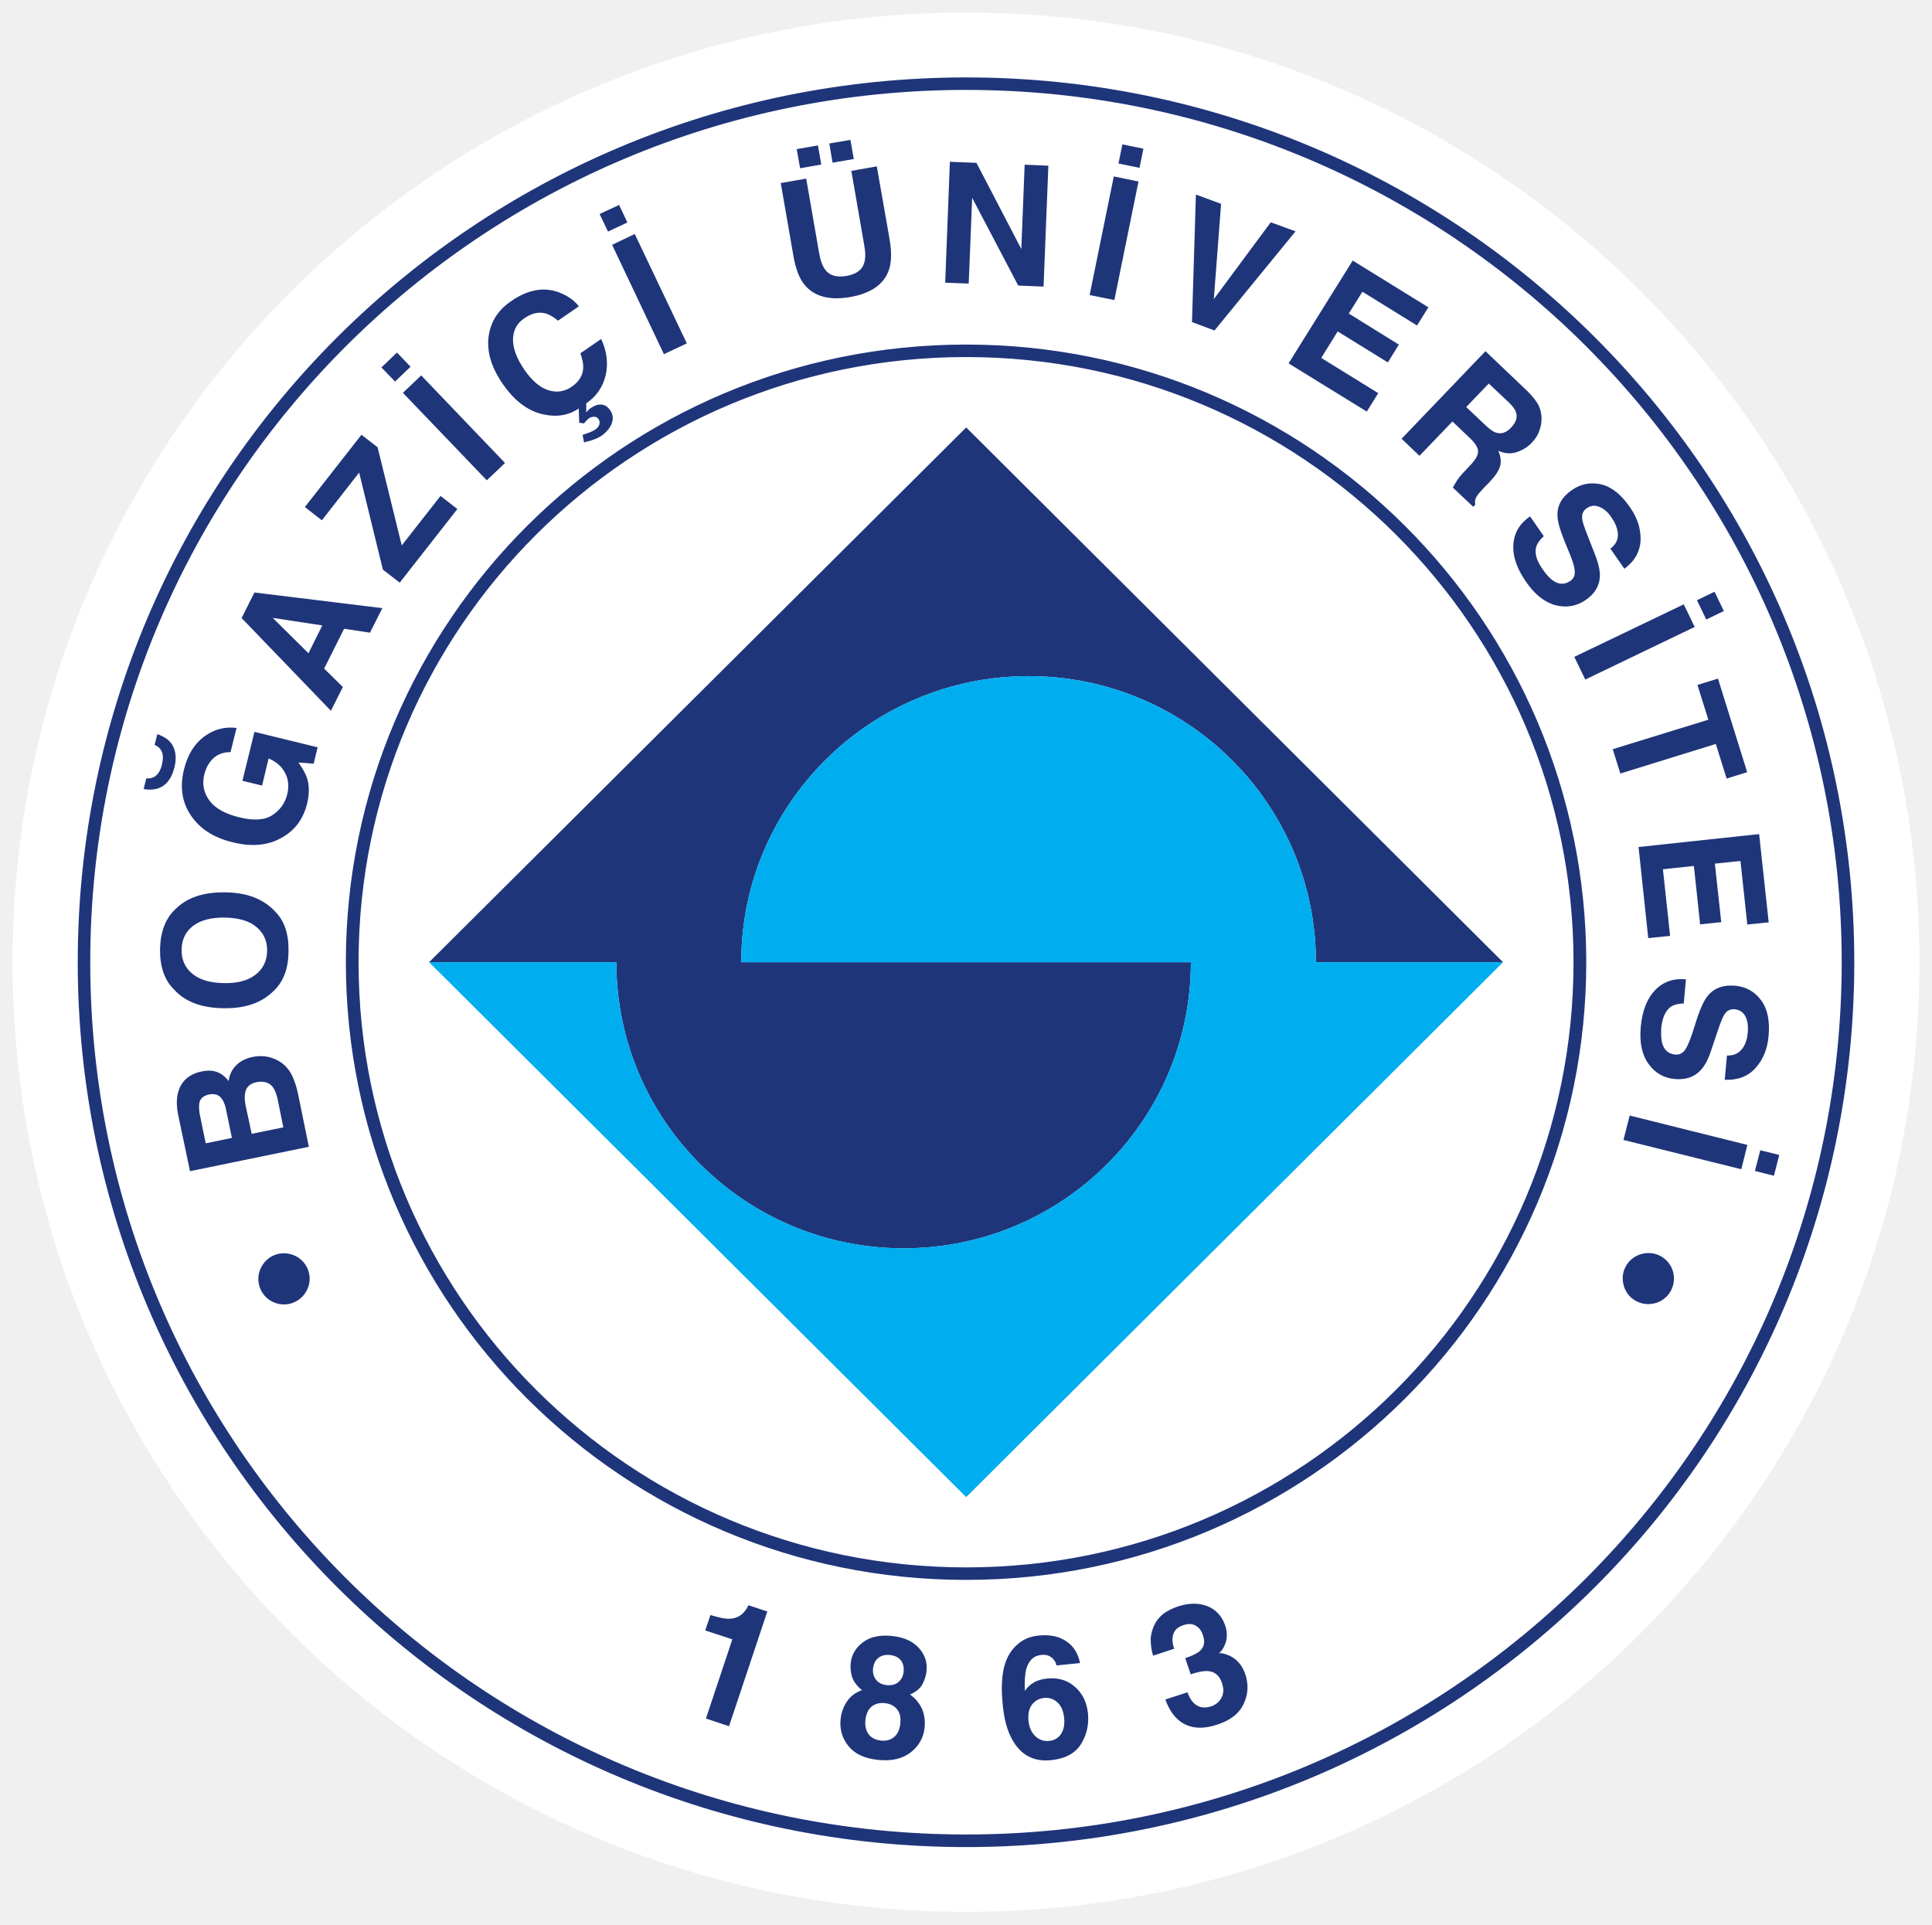
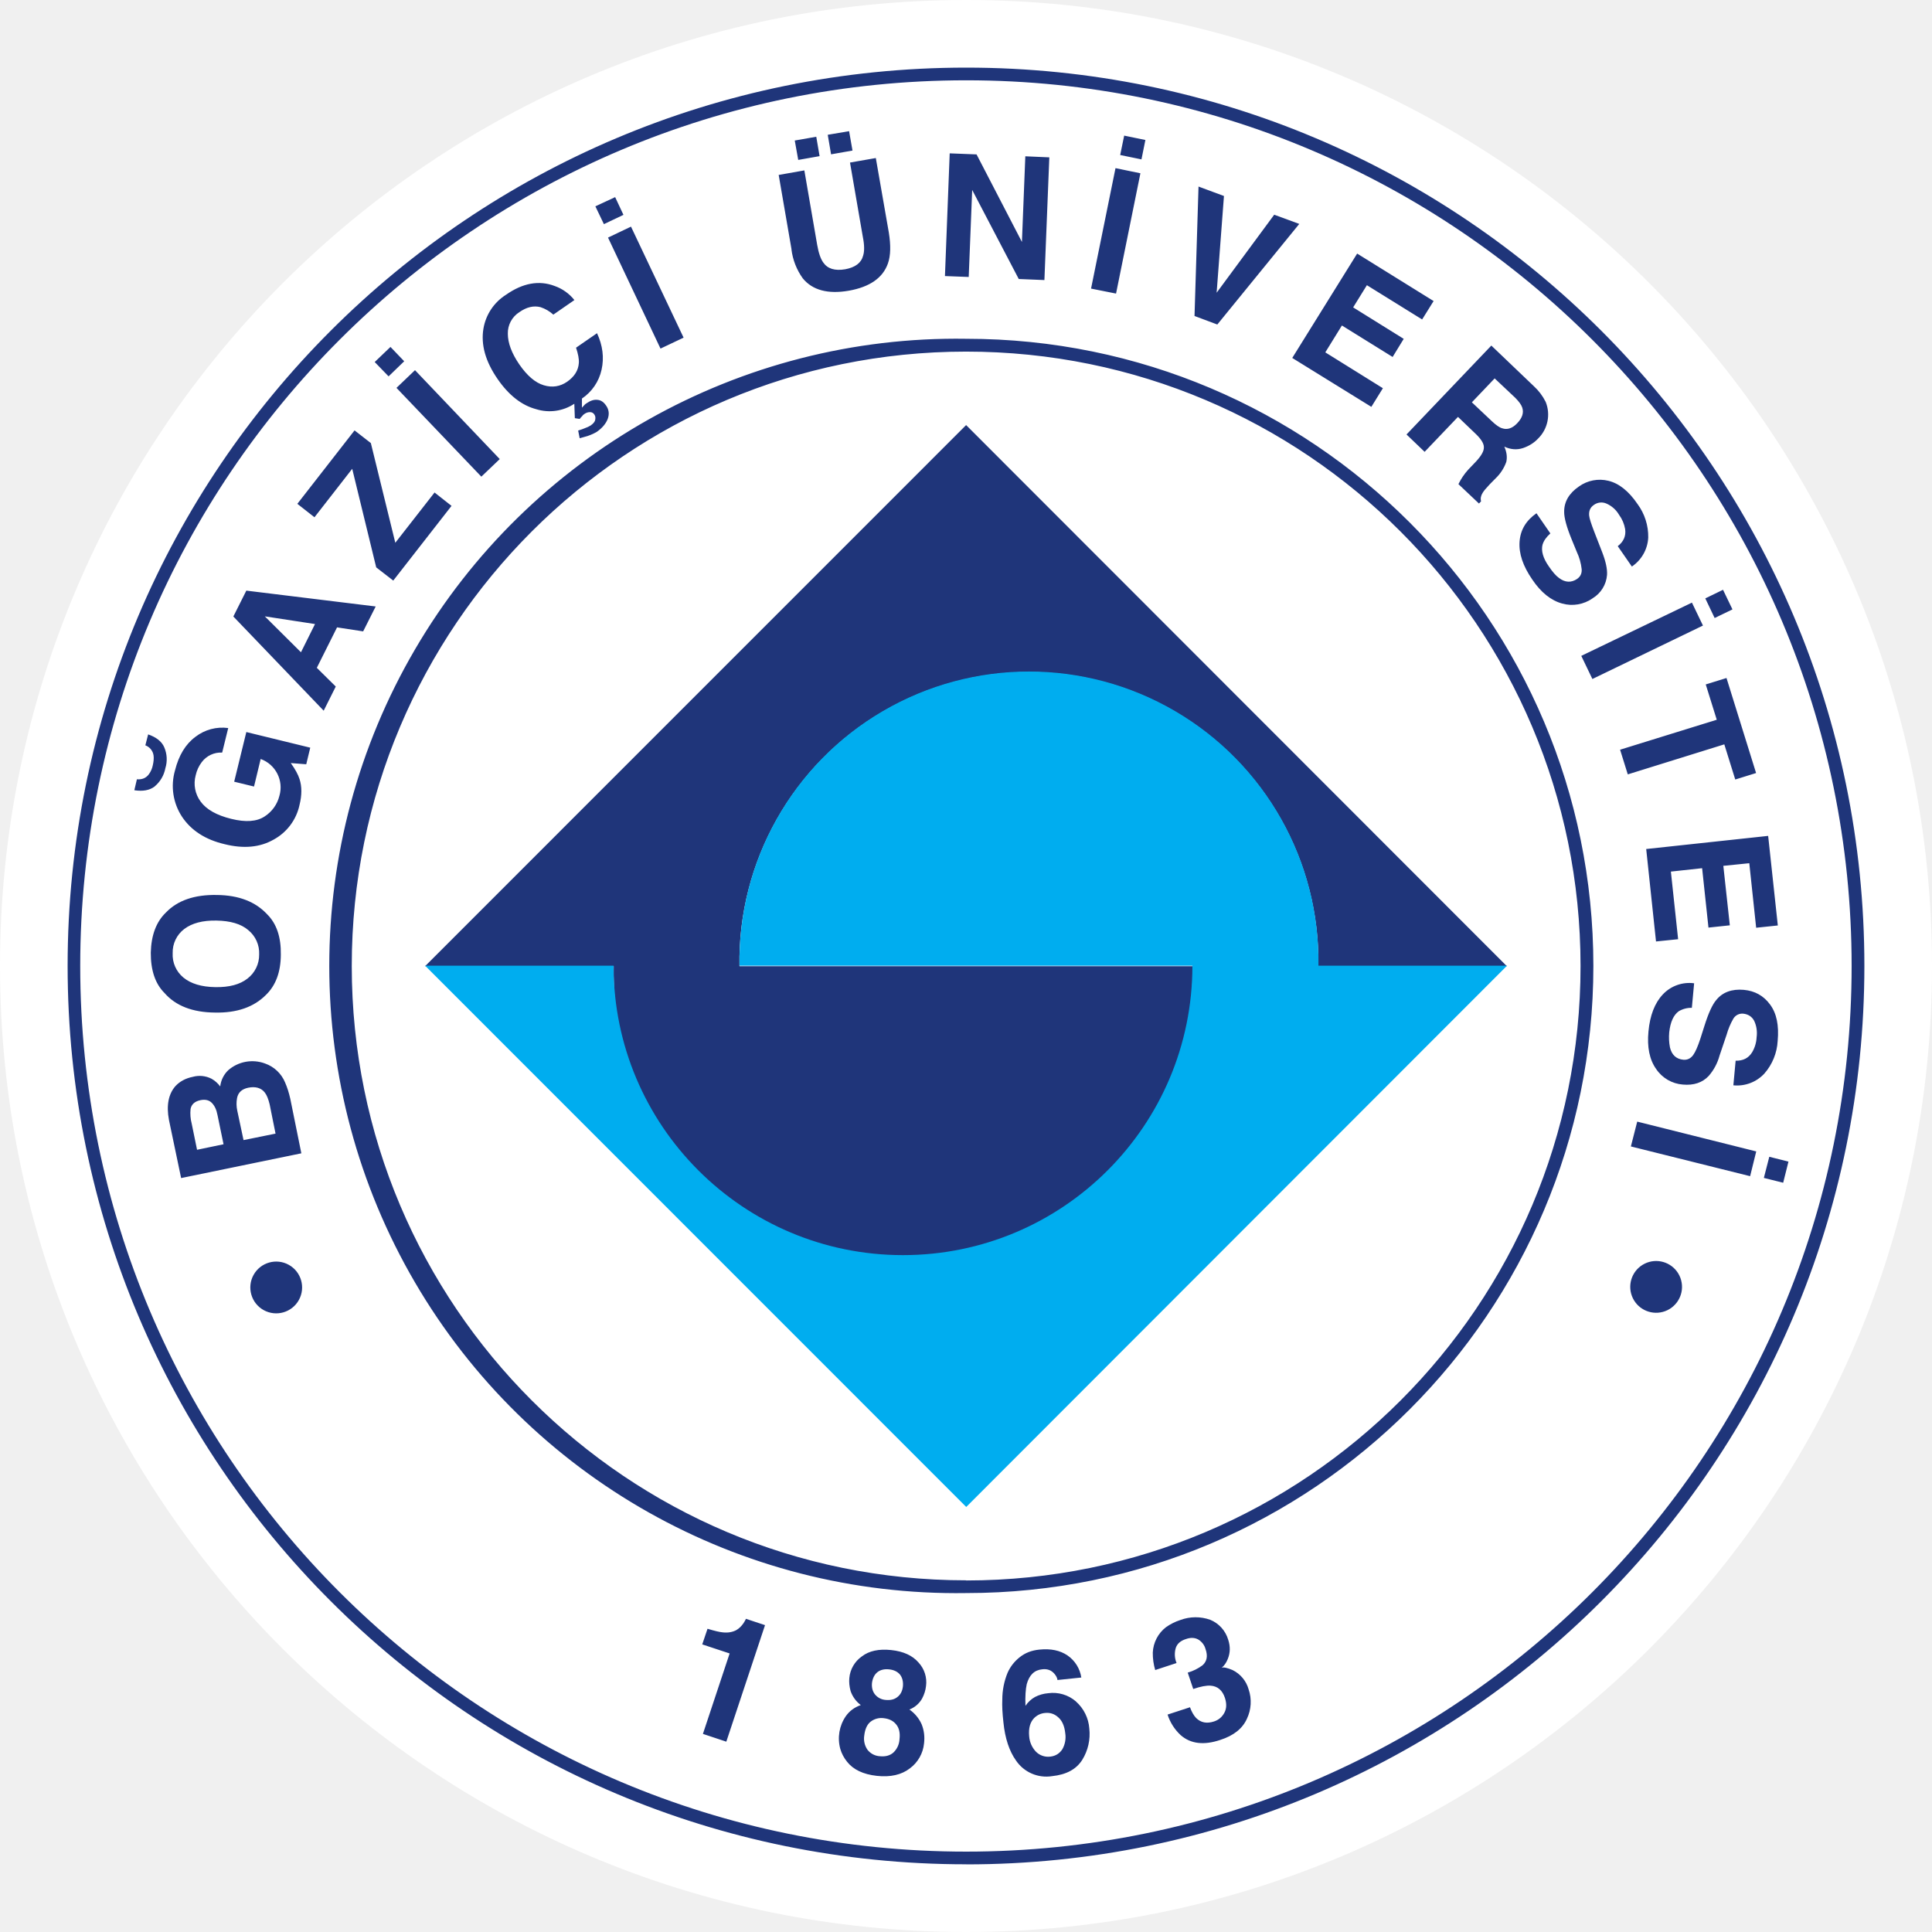
- <svg xmlns="http://www.w3.org/2000/svg" width="76.744mm" height="76.445mm" viewBox="0 0 76.744 76.445" version="1.1" id="svg125">
-   <defs id="defs119">
-     <clipPath id="clipPath42" clipPathUnits="userSpaceOnUse">
-       <path id="path40" d="M 0,0 H 595.276 V 841.89 H 0 Z" />
-     </clipPath>
-   </defs>
-   <g id="layer1" transform="translate(23.31799,-171.9002)">
-     <g id="g36" transform="matrix(0.3527778,0,0,-0.3527778,-89.94631,358.6229)">
-       <g id="g38" clip-path="url(#clipPath42)">
-         <g id="g44" transform="translate(404.991,420.9463)">
-           <path d="m 0,0 c 0,59.054 -48.064,106.929 -107.329,106.929 -59.322,0 -107.377,-47.875 -107.377,-106.929 0,-59.065 48.055,-106.931 107.377,-106.931 C -48.064,-106.931 0,-59.065 0,0" style="fill:#ffffff;fill-opacity:1;fill-rule:nonzero;stroke:none" id="path46" />
-         </g>
-         <g id="g48" transform="translate(396.2426,420.9468)">
-           <path d="m 0,0 c 0,54.245 -44.149,98.221 -98.581,98.221 -54.489,0 -98.633,-43.976 -98.633,-98.221 0,-54.253 44.144,-98.221 98.633,-98.221 C -44.149,-98.221 0,-54.253 0,0 m -98.581,-99.639 c -55.271,0 -100.04,44.611 -100.04,99.639 0,55.028 44.769,99.628 100.04,99.628 55.22,0 99.997,-44.6 99.997,-99.628 0,-55.028 -44.777,-99.639 -99.997,-99.639 m 79.652,64.504 c 0.267,-1.564 -0.777,-3.062 -2.355,-3.321 -1.575,-0.265 -3.063,0.755 -3.327,2.341 -0.291,1.565 0.761,3.055 2.355,3.319 1.568,0.289 3.066,-0.774 3.327,-2.339 m -153.951,-1.912 c -0.769,-1.393 -2.529,-1.901 -3.931,-1.124 -1.388,0.764 -1.887,2.526 -1.105,3.907 0.769,1.388 2.486,1.904 3.917,1.129 1.386,-0.755 1.917,-2.51 1.119,-3.912 m 105.741,-43.182 c 0.357,-1.098 0.312,-2.187 -0.193,-3.266 -0.483,-1.076 -1.466,-1.864 -2.961,-2.347 -1.826,-0.609 -3.3,-0.43 -4.404,0.529 -0.6,0.51 -1.092,1.273 -1.46,2.291 l 2.491,0.809 c 0.187,-0.51 0.406,-0.9 0.686,-1.188 0.522,-0.518 1.175,-0.655 1.993,-0.388 0.507,0.174 0.883,0.481 1.143,0.954 0.261,0.462 0.277,1.014 0.069,1.658 -0.283,0.852 -0.812,1.3 -1.597,1.354 -0.454,0.034 -1.086,-0.083 -1.93,-0.361 l -0.617,1.811 c 0.825,0.285 1.372,0.563 1.65,0.817 0.491,0.435 0.606,1.036 0.336,1.797 -0.157,0.494 -0.435,0.846 -0.817,1.06 -0.379,0.213 -0.843,0.232 -1.364,0.053 -0.612,-0.195 -0.991,-0.528 -1.138,-0.998 -0.165,-0.476 -0.131,-1.036 0.091,-1.661 l -2.379,-0.783 c -0.197,0.641 -0.27,1.298 -0.27,1.939 0.043,0.579 0.214,1.153 0.518,1.725 0.233,0.406 0.545,0.772 0.959,1.087 0.411,0.309 0.945,0.566 1.599,0.795 1.255,0.406 2.358,0.406 3.322,0.027 0.967,-0.395 1.637,-1.129 2.003,-2.197 0.246,-0.764 0.234,-1.474 -0.051,-2.158 -0.179,-0.419 -0.4,-0.742 -0.676,-0.961 0.236,0.077 0.631,-0.011 1.207,-0.257 0.831,-0.387 1.448,-1.1 1.79,-2.141 m -20.737,-6.636 c -0.313,-0.483 -0.745,-0.755 -1.344,-0.819 -0.609,-0.065 -1.121,0.109 -1.575,0.526 -0.44,0.424 -0.692,1.001 -0.772,1.735 -0.091,0.892 0.102,1.57 0.572,2.032 0.333,0.315 0.718,0.492 1.166,0.542 0.572,0.064 1.071,-0.096 1.504,-0.486 0.43,-0.371 0.686,-0.958 0.769,-1.746 0.08,-0.724 -0.035,-1.308 -0.32,-1.784 m 1.511,5.295 c -0.838,0.732 -1.872,1.031 -3.092,0.911 -0.556,-0.053 -1.055,-0.2 -1.466,-0.419 -0.414,-0.233 -0.783,-0.566 -1.055,-0.975 -0.042,1.039 0.014,1.845 0.141,2.409 0.286,1.012 0.842,1.556 1.726,1.644 0.568,0.062 1.019,-0.101 1.359,-0.502 0.192,-0.232 0.315,-0.47 0.328,-0.686 l 2.657,0.27 c -0.206,1.071 -0.705,1.888 -1.53,2.443 -0.833,0.569 -1.858,0.783 -3.127,0.654 -0.876,-0.085 -1.596,-0.365 -2.189,-0.838 -0.59,-0.454 -1.039,-1.031 -1.36,-1.728 -0.368,-0.806 -0.555,-1.802 -0.592,-2.988 -0.027,-0.654 0.015,-1.482 0.128,-2.523 0.181,-1.76 0.651,-3.167 1.399,-4.214 0.969,-1.345 2.299,-1.917 4.01,-1.741 1.6,0.163 2.714,0.761 3.376,1.813 0.646,1.047 0.905,2.209 0.782,3.461 -0.136,1.271 -0.638,2.275 -1.495,3.009 m -19.263,1.664 c -0.054,-0.494 -0.257,-0.884 -0.59,-1.154 -0.328,-0.283 -0.769,-0.395 -1.316,-0.341 -0.534,0.058 -0.94,0.264 -1.205,0.611 -0.264,0.342 -0.379,0.758 -0.334,1.255 0.07,0.529 0.268,0.937 0.599,1.202 0.341,0.269 0.777,0.376 1.316,0.32 0.539,-0.059 0.94,-0.262 1.21,-0.585 0.266,-0.336 0.373,-0.782 0.32,-1.308 m -0.376,-5.845 c -0.07,-0.654 -0.305,-1.17 -0.689,-1.49 -0.385,-0.334 -0.884,-0.465 -1.485,-0.406 -0.627,0.067 -1.09,0.312 -1.389,0.716 -0.304,0.387 -0.432,0.94 -0.363,1.599 0.086,0.694 0.312,1.202 0.697,1.514 0.4,0.323 0.914,0.451 1.485,0.39 0.603,-0.067 1.065,-0.299 1.375,-0.689 0.326,-0.395 0.449,-0.945 0.369,-1.634 m -0.932,9.882 c -1.359,0.142 -2.452,-0.088 -3.269,-0.707 -0.822,-0.612 -1.292,-1.41 -1.386,-2.396 -0.042,-0.448 0,-0.918 0.139,-1.447 0.16,-0.531 0.526,-1.052 1.138,-1.551 -0.703,-0.251 -1.266,-0.654 -1.672,-1.242 -0.401,-0.577 -0.649,-1.247 -0.737,-2.008 -0.12,-1.135 0.166,-2.149 0.876,-3.033 0.691,-0.876 1.789,-1.399 3.314,-1.568 1.516,-0.16 2.763,0.118 3.677,0.828 0.934,0.713 1.458,1.637 1.586,2.774 0.088,0.756 -0.011,1.464 -0.275,2.123 -0.299,0.646 -0.734,1.197 -1.357,1.629 0.686,0.315 1.165,0.708 1.405,1.196 0.259,0.481 0.393,0.954 0.441,1.394 0.13,0.986 -0.155,1.859 -0.834,2.633 -0.68,0.769 -1.685,1.236 -3.046,1.375 m -16.163,3.464 2.123,-0.705 -4.31,-12.919 -2.601,0.865 2.972,8.921 -3.052,0.999 0.588,1.736 c 0.808,-0.241 1.375,-0.377 1.722,-0.401 0.547,-0.061 1.046,0.024 1.479,0.257 0.294,0.16 0.574,0.424 0.809,0.763 0.134,0.219 0.232,0.374 0.27,0.484 m 116.066,50.702 -0.596,-2.342 -2.144,0.539 0.604,2.334 z m -16.839,4.437 13.25,-3.308 -0.683,-2.74 -13.271,3.301 z m 13.293,9.352 c 0.064,0.747 -0.021,1.361 -0.278,1.837 -0.256,0.467 -0.662,0.718 -1.175,0.779 -0.486,0.043 -0.889,-0.141 -1.148,-0.555 -0.2,-0.27 -0.435,-0.86 -0.739,-1.757 l -0.786,-2.328 c -0.32,-1.023 -0.745,-1.776 -1.209,-2.257 -0.713,-0.75 -1.669,-1.065 -2.887,-0.961 -1.239,0.115 -2.229,0.689 -2.964,1.722 -0.737,1.034 -1.023,2.43 -0.859,4.171 0.165,1.789 0.705,3.164 1.602,4.104 0.913,0.953 2.058,1.359 3.482,1.234 l -0.246,-2.721 c -0.641,-0.019 -1.114,-0.147 -1.456,-0.371 -0.592,-0.422 -0.947,-1.207 -1.073,-2.342 -0.045,-0.678 -0.021,-1.244 0.083,-1.688 0.205,-0.822 0.705,-1.276 1.482,-1.353 0.44,-0.046 0.807,0.128 1.092,0.496 0.267,0.374 0.526,0.986 0.809,1.824 l 0.465,1.447 c 0.443,1.402 0.891,2.377 1.316,2.86 0.694,0.865 1.741,1.239 3.065,1.124 1.226,-0.115 2.196,-0.646 2.919,-1.626 0.729,-0.975 1.012,-2.312 0.849,-4.048 -0.12,-1.445 -0.619,-2.649 -1.476,-3.602 -0.847,-0.943 -2.016,-1.381 -3.461,-1.314 l 0.248,2.732 c 0.834,-0.022 1.434,0.285 1.838,0.929 0.28,0.438 0.456,0.988 0.507,1.664 m -12.296,20.883 13.577,1.456 1.077,-9.936 -2.409,-0.251 -0.769,7.158 -2.884,-0.296 0.719,-6.59 -2.377,-0.251 -0.705,6.579 -3.485,-0.373 0.81,-7.501 -2.462,-0.256 z m 8.699,11.605 -10.747,-3.33 -0.858,2.74 10.764,3.322 -1.226,3.914 2.31,0.713 3.29,-10.534 -2.315,-0.721 z m -15.933,9.808 12.323,5.914 1.231,-2.545 -12.318,-5.925 z m 14.857,4.205 -1.047,2.174 1.979,0.953 1.049,-2.173 z m -19.153,8.158 c -0.187,-0.7 0.042,-1.528 0.705,-2.462 0.39,-0.569 0.766,-0.999 1.115,-1.258 0.679,-0.51 1.368,-0.537 2.003,-0.109 0.385,0.259 0.556,0.611 0.521,1.089 -0.016,0.462 -0.2,1.1 -0.539,1.917 l -0.572,1.392 c -0.563,1.377 -0.846,2.4 -0.833,3.057 -0.013,1.105 0.532,2.053 1.645,2.809 1.004,0.689 2.107,0.897 3.289,0.622 1.17,-0.283 2.254,-1.148 3.237,-2.585 0.833,-1.196 1.226,-2.435 1.188,-3.709 -0.059,-1.271 -0.662,-2.349 -1.824,-3.209 l -1.573,2.264 c 0.655,0.5 0.938,1.13 0.821,1.888 -0.073,0.499 -0.294,1.047 -0.679,1.591 -0.4,0.625 -0.889,1.031 -1.396,1.231 -0.484,0.203 -0.956,0.155 -1.405,-0.149 -0.403,-0.272 -0.563,-0.657 -0.526,-1.164 0.035,-0.331 0.227,-0.927 0.571,-1.813 l 0.895,-2.286 c 0.387,-0.999 0.572,-1.845 0.529,-2.494 -0.064,-1.036 -0.598,-1.901 -1.602,-2.587 -1.034,-0.7 -2.16,-0.9 -3.399,-0.58 -1.226,0.336 -2.345,1.21 -3.333,2.668 -1.02,1.476 -1.496,2.862 -1.404,4.179 0.09,1.305 0.713,2.352 1.879,3.156 l 1.546,-2.23 c -0.47,-0.43 -0.747,-0.836 -0.859,-1.228 m -5.338,18.414 2.296,-2.158 c 0.406,-0.406 0.681,-0.766 0.777,-1.087 0.182,-0.566 -0.002,-1.148 -0.579,-1.741 -0.521,-0.544 -1.084,-0.737 -1.658,-0.544 -0.313,0.085 -0.695,0.36 -1.143,0.777 l -2.23,2.106 z m -7.8,-8.139 3.714,3.869 2.014,-1.923 c 0.563,-0.544 0.868,-1.025 0.868,-1.426 0.021,-0.424 -0.27,-0.939 -0.868,-1.578 l -0.876,-0.929 c -0.262,-0.283 -0.518,-0.611 -0.71,-0.932 -0.107,-0.147 -0.23,-0.371 -0.38,-0.659 l 2.289,-2.161 0.232,0.244 c -0.077,0.317 -0.026,0.624 0.163,0.931 0.115,0.198 0.385,0.516 0.812,0.967 l 0.648,0.657 c 0.652,0.697 1.042,1.295 1.186,1.818 0.12,0.51 0.056,1.076 -0.221,1.696 0.71,-0.331 1.423,-0.379 2.085,-0.155 0.676,0.222 1.239,0.577 1.666,1.033 0.393,0.401 0.657,0.801 0.812,1.21 0.179,0.43 0.288,0.873 0.302,1.306 0.04,0.544 -0.051,1.06 -0.257,1.567 -0.229,0.51 -0.654,1.09 -1.327,1.749 l -4.721,4.497 -9.444,-9.859 z m -14.737,10.411 7.22,11.578 8.521,-5.268 -1.279,-2.046 -6.15,3.803 -1.532,-2.457 5.634,-3.498 -1.237,-2.008 -5.649,3.493 -1.851,-2.983 6.417,-3.968 -1.29,-2.075 z m -8.342,3.704 -2.536,0.947 0.441,14.358 2.835,-1.047 -0.817,-10.731 6.411,8.654 2.79,-1.02 z m -11.276,3.428 -2.785,0.561 2.721,13.356 2.78,-0.571 z m 2.833,14.884 -2.371,0.488 0.441,2.155 2.366,-0.486 z m -19.234,-13.031 -2.648,0.099 0.528,13.613 2.994,-0.118 5.049,-9.703 0.377,9.495 2.67,-0.115 -0.542,-13.613 -2.855,0.118 -5.185,9.882 z m -19.73,3.063 -1.433,8.254 2.865,0.502 1.431,-8.254 c 0.152,-0.919 0.393,-1.573 0.678,-1.96 0.475,-0.686 1.277,-0.937 2.428,-0.748 1.134,0.206 1.797,0.703 2.002,1.514 0.152,0.465 0.152,1.157 -0.027,2.078 l -1.431,8.24 2.87,0.507 1.445,-8.248 c 0.241,-1.437 0.209,-2.59 -0.099,-3.458 -0.571,-1.605 -2.032,-2.603 -4.352,-3.007 -2.328,-0.403 -4.045,0.059 -5.124,1.368 -0.59,0.713 -1.001,1.789 -1.253,3.212 m 0.748,9.92 -0.384,2.155 2.392,0.416 0.371,-2.155 z m 3.653,0.627 -0.368,2.163 2.379,0.403 0.379,-2.152 z m -24.822,-9.249 2.547,1.22 5.864,-12.318 -2.579,-1.215 z m -0.465,1.492 -0.948,1.979 2.2,1.02 0.93,-1.973 z m -11.832,-17.183 c -1.367,1.968 -1.88,3.83 -1.575,5.605 0.272,1.546 1.1,2.809 2.515,3.752 1.862,1.3 3.677,1.621 5.394,0.972 0.961,-0.366 1.704,-0.889 2.214,-1.565 l -2.342,-1.613 c -0.529,0.436 -0.996,0.708 -1.426,0.823 -0.761,0.197 -1.546,0.016 -2.363,-0.55 -0.855,-0.566 -1.268,-1.375 -1.282,-2.39 0,-1.02 0.425,-2.163 1.29,-3.421 0.873,-1.249 1.781,-2.024 2.721,-2.299 0.95,-0.288 1.816,-0.144 2.59,0.393 0.812,0.558 1.25,1.247 1.303,2.077 0.038,0.449 -0.078,1.012 -0.312,1.696 l 2.336,1.61 c 0.633,-1.357 0.807,-2.713 0.515,-4.048 -0.309,-1.338 -1.036,-2.403 -2.197,-3.204 l 0.003,-1.01 c 0.141,0.163 0.248,0.259 0.304,0.326 0.066,0.064 0.142,0.123 0.216,0.166 0.417,0.285 0.804,0.413 1.194,0.381 0.379,-0.026 0.7,-0.237 0.964,-0.614 0.333,-0.462 0.389,-0.964 0.197,-1.498 -0.197,-0.528 -0.606,-1.006 -1.196,-1.426 -0.261,-0.165 -0.614,-0.328 -1.06,-0.478 -0.206,-0.061 -0.492,-0.144 -0.868,-0.245 l -0.165,0.852 c 0.349,0.104 0.582,0.202 0.71,0.251 0.288,0.104 0.507,0.205 0.67,0.312 0.302,0.206 0.478,0.422 0.516,0.638 0.04,0.227 0.018,0.409 -0.081,0.556 -0.133,0.208 -0.336,0.304 -0.528,0.283 -0.206,0 -0.403,-0.07 -0.569,-0.182 -0.099,-0.069 -0.206,-0.152 -0.272,-0.248 -0.088,-0.094 -0.195,-0.201 -0.281,-0.318 l -0.542,0.077 -0.053,1.602 c -1.202,-0.817 -2.593,-1.02 -4.243,-0.603 -1.605,0.422 -3.041,1.53 -4.297,3.34 m -11.26,-0.974 2.059,1.962 9.439,-9.861 -2.053,-1.952 z m -0.884,1.273 -1.538,1.587 1.752,1.674 1.532,-1.592 z m -8.243,-15.626 -1.914,1.493 6.374,8.139 1.815,-1.402 2.721,-11.06 4.366,5.575 1.896,-1.476 -6.489,-8.289 -1.896,1.466 -2.675,10.927 z m -1.508,-14.969 -4.024,3.982 5.583,-0.85 z m 6.924,2.315 1.396,2.764 -14.403,1.762 -1.447,-2.878 10.058,-10.441 1.343,2.676 -2.106,2.072 2.25,4.489 z m -23.21,-17.196 c -0.577,-0.435 -1.325,-0.566 -2.272,-0.416 l 0.293,1.207 c 0.577,-0.049 1.044,0.141 1.352,0.592 0.184,0.241 0.323,0.569 0.414,0.97 0.098,0.403 0.133,0.771 0.088,1.076 -0.081,0.531 -0.388,0.905 -0.914,1.132 l 0.307,1.209 c 0.895,-0.307 1.509,-0.777 1.795,-1.417 0.307,-0.636 0.36,-1.416 0.128,-2.339 -0.235,-0.919 -0.627,-1.6 -1.191,-2.014 m 10.203,6.027 7.116,-1.738 -0.448,-1.846 -1.717,0.137 c 0.501,-0.692 0.817,-1.279 0.974,-1.768 0.264,-0.831 0.264,-1.784 0.006,-2.863 -0.433,-1.754 -1.394,-3.041 -2.89,-3.855 -1.506,-0.858 -3.335,-1.034 -5.45,-0.51 -2.165,0.51 -3.735,1.53 -4.745,3.03 -1.006,1.488 -1.26,3.207 -0.785,5.154 0.414,1.682 1.175,2.918 2.28,3.73 1.106,0.82 2.324,1.135 3.643,0.972 l -0.678,-2.726 c -0.956,0.01 -1.725,-0.342 -2.273,-1.063 -0.312,-0.403 -0.547,-0.887 -0.678,-1.45 -0.262,-1.055 -0.078,-2.029 0.563,-2.921 0.636,-0.876 1.776,-1.522 3.392,-1.909 1.626,-0.401 2.865,-0.31 3.733,0.264 0.859,0.58 1.401,1.341 1.636,2.28 0.236,0.927 0.153,1.749 -0.235,2.478 -0.381,0.721 -1.001,1.258 -1.85,1.608 l -0.734,-3.05 -2.214,0.537 z m -6.911,-21.851 c 0.86,0.652 2.043,0.962 3.576,0.94 1.551,-0.029 2.742,-0.371 3.541,-1.046 0.819,-0.679 1.244,-1.578 1.223,-2.711 -0.022,-1.129 -0.462,-2.018 -1.296,-2.67 -0.859,-0.67 -2.037,-0.982 -3.589,-0.953 -1.537,0.024 -2.71,0.376 -3.548,1.06 -0.812,0.689 -1.221,1.583 -1.196,2.716 0.021,1.134 0.448,2.024 1.289,2.664 m 3.432,-9.265 c 2.443,-0.051 4.322,0.614 5.663,1.965 1.068,1.023 1.648,2.491 1.653,4.449 0.037,1.941 -0.462,3.439 -1.522,4.486 -1.29,1.391 -3.137,2.117 -5.591,2.144 -2.502,0.045 -4.395,-0.614 -5.68,-1.952 -1.068,-1.02 -1.631,-2.497 -1.674,-4.446 -0.016,-1.952 0.483,-3.445 1.53,-4.489 1.233,-1.401 3.105,-2.136 5.621,-2.157 m 3.169,-14.142 -0.702,3.271 c -0.099,0.577 -0.11,1.039 -0.024,1.389 0.131,0.625 0.544,0.996 1.242,1.145 0.819,0.163 1.452,-0.01 1.853,-0.536 0.224,-0.289 0.397,-0.721 0.539,-1.301 l 0.654,-3.247 z m -5.175,-1.073 -0.6,2.905 c -0.145,0.641 -0.187,1.178 -0.124,1.618 0.097,0.518 0.465,0.844 1.085,0.975 0.563,0.117 0.998,0.003 1.295,-0.304 0.299,-0.316 0.51,-0.759 0.622,-1.344 l 0.668,-3.241 z m 10.382,5.631 c -0.149,0.684 -0.347,1.293 -0.59,1.845 -0.235,0.556 -0.574,1.015 -0.98,1.37 -0.371,0.326 -0.793,0.566 -1.242,0.727 -0.721,0.269 -1.473,0.315 -2.272,0.157 -0.769,-0.157 -1.388,-0.464 -1.837,-0.918 -0.486,-0.457 -0.777,-1.05 -0.884,-1.792 -0.32,0.403 -0.635,0.681 -0.969,0.857 -0.577,0.323 -1.282,0.39 -2.094,0.208 -0.793,-0.157 -1.439,-0.507 -1.922,-1.02 -0.772,-0.873 -1.028,-2.133 -0.716,-3.767 l 1.354,-6.436 13.381,2.748 z m 75.247,-53.382 c -37.81,0 -68.419,30.512 -68.419,68.146 0,37.621 30.609,68.141 68.419,68.141 37.775,0 68.384,-30.52 68.384,-68.141 0,-37.634 -30.609,-68.146 -68.384,-68.146 m 0,137.694 c -38.58,0 -69.851,-31.142 -69.851,-69.548 0,-38.414 31.271,-69.562 69.851,-69.554 38.547,0 69.818,31.14 69.818,69.554 0,38.406 -31.271,69.548 -69.818,69.548" style="fill:#1f357a;fill-opacity:1;fill-rule:nonzero;stroke:none" id="path50" />
-         </g>
-         <g id="g52" transform="translate(297.6613,481.1612)">
-           <path d="m 0,0 -60.478,-60.216 h 21.084 c 0,-17.794 14.491,-32.208 32.35,-32.216 17.863,0.008 32.342,14.422 32.342,32.216 H -25.33 c 0,17.786 14.497,32.213 32.361,32.213 17.866,0 32.346,-14.427 32.346,-32.213 h 21.071 z" style="fill:#1f357a;fill-opacity:1;fill-rule:nonzero;stroke:none" id="path54" />
-         </g>
-         <g id="g56" transform="translate(337.0385,420.9463)">
-           <path d="m 0,0 c 0,17.784 -14.481,32.211 -32.347,32.211 -17.861,0 -32.36,-14.427 -32.36,-32.211 h 50.63 c 0,-17.794 -14.481,-32.211 -32.345,-32.211 -17.858,0 -32.349,14.425 -32.349,32.211 H -99.855 L -39.378,-60.229 21.071,0 Z" style="fill:#00adef;fill-opacity:1;fill-rule:nonzero;stroke:none" id="path58" />
-         </g>
-       </g>
-     </g>
-   </g>
+ <svg width="256" height="256" fill="none" viewBox="0 0 256 256">
+   <path fill="#fff" d="M256 128C256 57.3 198.7 0 128.03 0 57.3 0 0 57.3 0 128s57.3 128 128.03 128C198.69 256 256 198.7 256 128Z" />
+   <path fill="#1F357A" d="M245.35 128c0-64.82-52.54-117.36-117.32-117.36-64.86 0-117.4 52.54-117.4 117.35 0 64.82 52.54 117.36 117.4 117.36 64.78 0 117.32-52.54 117.32-117.36v.01ZM128.03 247.03c-65.79 0-119.07-53.3-119.07-119.05C8.96 62.25 62.24 8.96 128.03 8.96c65.72 0 119.01 53.29 119.01 119.03 0 65.75-53.3 119.05-119.01 119.05v-.01Zm94.8-77.07a3.43 3.43 0 1 1-.47-1.25c.24.39.4.81.47 1.26v-.01Zm-183.23 2.3a3.43 3.43 0 1 1-6-3.33 3.43 3.43 0 0 1 6 3.33Zm125.85 51.59a5.16 5.16 0 0 1-.23 3.9c-.58 1.29-1.75 2.23-3.53 2.8-2.17.73-3.92.52-5.24-.63a6.34 6.34 0 0 1-1.74-2.73l2.97-.97c.22.6.48 1.07.81 1.42.63.62 1.4.78 2.38.46.6-.2 1.05-.57 1.36-1.14.3-.55.33-1.2.08-1.98-.34-1.02-.97-1.55-1.9-1.62-.54-.04-1.3.1-2.3.44l-.73-2.17c.7-.2 1.37-.53 1.96-.97.59-.52.72-1.24.4-2.15-.14-.53-.5-.99-.97-1.27-.45-.25-1-.28-1.62-.06-.73.23-1.18.63-1.36 1.2a3 3 0 0 0 .11 1.98l-2.83.93a7.92 7.92 0 0 1-.32-2.31 4.5 4.5 0 0 1 1.75-3.37 7.05 7.05 0 0 1 1.9-.95 5.79 5.79 0 0 1 3.96-.03 4.11 4.11 0 0 1 2.38 2.63c.3.91.28 1.76-.06 2.58-.2.5-.47.88-.8 1.14.28-.09.75.02 1.44.31a4.07 4.07 0 0 1 2.13 2.56Zm-24.68 7.93c-.38.57-.89.9-1.6.98a2.27 2.27 0 0 1-1.88-.63 3.3 3.3 0 0 1-.92-2.07c-.1-1.07.13-1.88.68-2.43.4-.38.86-.6 1.4-.65.67-.08 1.27.11 1.78.58.51.44.82 1.15.92 2.09a3.3 3.3 0 0 1-.38 2.13Zm1.8-6.33a4.66 4.66 0 0 0-3.69-1.09c-.6.05-1.2.22-1.74.5-.5.28-.93.68-1.26 1.17-.05-1.24.02-2.2.17-2.88.34-1.2 1-1.86 2.06-1.96.67-.08 1.2.12 1.61.6.23.27.38.56.4.82l3.16-.33a4.34 4.34 0 0 0-1.82-2.92c-1-.68-2.22-.93-3.73-.78-1.04.1-1.9.44-2.6 1a5.4 5.4 0 0 0-1.62 2.07 9.34 9.34 0 0 0-.7 3.57c-.04.78.01 1.77.15 3.01.21 2.1.77 3.79 1.66 5.04a4.85 4.85 0 0 0 4.78 2.08c1.9-.2 3.22-.91 4.01-2.17a6.5 6.5 0 0 0 .93-4.13 5.28 5.28 0 0 0-1.78-3.6h.01Zm-22.93-1.99c-.07.6-.3 1.06-.7 1.38-.4.34-.92.47-1.57.41a2 2 0 0 1-1.43-.73c-.32-.4-.45-.9-.4-1.5.08-.63.32-1.12.71-1.44.4-.32.93-.45 1.57-.38s1.12.31 1.44.7c.31.4.44.94.38 1.56Zm-.45 6.99a2.6 2.6 0 0 1-.82 1.78c-.46.4-1.05.55-1.77.48a2.24 2.24 0 0 1-1.65-.85 2.6 2.6 0 0 1-.43-1.91c.1-.83.37-1.44.83-1.81a2.33 2.33 0 0 1 1.77-.47c.71.08 1.26.36 1.63.83.39.47.54 1.12.44 1.95Zm-1.1-11.81c-1.63-.17-2.93.1-3.9.85a3.92 3.92 0 0 0-1.65 2.86c-.05.53 0 1.1.17 1.73a3.9 3.9 0 0 0 1.35 1.85c-.84.3-1.5.78-1.99 1.48a5.2 5.2 0 0 0-.73 4.32c.18.63.49 1.2.9 1.71.82 1.04 2.13 1.67 3.94 1.87 1.8.2 3.29-.14 4.38-.99a4.67 4.67 0 0 0 1.88-3.31c.11-.9 0-1.75-.32-2.54a4.71 4.71 0 0 0-1.62-1.95 3.3 3.3 0 0 0 1.67-1.43c.31-.57.47-1.14.53-1.66a3.83 3.83 0 0 0-1-3.15c-.8-.92-2-1.47-3.62-1.64h.01Zm-19.25-4.14 2.53.84-5.13 15.44-3.1-1.03 3.54-10.66-3.63-1.2.7-2.07c.96.29 1.64.45 2.05.48.65.07 1.25-.03 1.76-.3.35-.2.68-.51.96-.92.16-.26.28-.45.32-.58Zm138.14-60.58-.7 2.8-2.56-.64.72-2.8 2.54.64Zm-20.04-5.3 15.77 3.95-.81 3.28-15.8-3.94.84-3.29Zm15.82-11.17c.1-.75 0-1.51-.33-2.2-.3-.55-.78-.85-1.4-.93a1.37 1.37 0 0 0-1.36.67 9.3 9.3 0 0 0-.88 2.1l-.94 2.78a6.8 6.8 0 0 1-1.44 2.7c-.84.89-1.98 1.27-3.43 1.14a4.68 4.68 0 0 1-3.53-2.06c-.88-1.23-1.22-2.9-1.02-4.98.2-2.14.84-3.78 1.9-4.9a4.81 4.81 0 0 1 4.15-1.48l-.3 3.25a3.3 3.3 0 0 0-1.73.45c-.7.5-1.12 1.44-1.27 2.8a7.1 7.1 0 0 0 .1 2.01c.24.98.83 1.53 1.76 1.62.52.05.96-.15 1.3-.6.32-.44.63-1.17.96-2.17l.55-1.73c.53-1.68 1.06-2.84 1.57-3.42.83-1.03 2.07-1.48 3.65-1.34 1.46.14 2.61.77 3.47 1.94.87 1.17 1.2 2.76 1.01 4.84a7.15 7.15 0 0 1-1.75 4.3 4.93 4.93 0 0 1-4.12 1.57l.3-3.26c.99.02 1.7-.34 2.18-1.11.36-.6.57-1.3.6-2v.01Zm-14.63-24.95 16.16-1.74 1.28 11.87-2.87.3-.91-8.55-3.44.35.86 7.88-2.83.3-.84-7.87-4.14.45.96 8.96-2.93.3-1.3-12.25Zm10.35-13.87-12.79 3.98-1.02-3.27 12.81-3.97-1.46-4.68 2.75-.85 3.92 12.59-2.76.86-1.45-4.66Zm-18.96-11.72 14.67-7.06 1.46 3.04L211 89.97l-1.47-3.06h-.01Zm17.68-5.02-1.24-2.6 2.35-1.14 1.25 2.6-2.36 1.14Zm-22.8-9.75c-.22.84.06 1.83.85 2.94.46.68.9 1.2 1.32 1.5.81.62 1.63.65 2.39.14.45-.31.66-.73.62-1.3a7.2 7.2 0 0 0-.65-2.3l-.68-1.66c-.67-1.64-1-2.86-.99-3.65-.01-1.32.64-2.45 1.96-3.35a4.74 4.74 0 0 1 3.91-.75c1.4.34 2.69 1.37 3.86 3.09a7.26 7.26 0 0 1 1.41 4.43 4.93 4.93 0 0 1-2.17 3.84l-1.87-2.7c.78-.6 1.11-1.36.98-2.26a4.48 4.48 0 0 0-.81-1.9 3.6 3.6 0 0 0-1.66-1.48 1.67 1.67 0 0 0-1.68.18c-.48.33-.67.79-.62 1.4.04.39.27 1.1.68 2.16l1.06 2.73c.46 1.2.68 2.2.63 2.98a3.97 3.97 0 0 1-1.9 3.09 4.75 4.75 0 0 1-4.05.7c-1.46-.4-2.8-1.45-3.97-3.2-1.21-1.76-1.78-3.41-1.67-4.99.11-1.56.85-2.8 2.24-3.77l1.84 2.67c-.56.51-.89 1-1.02 1.46h-.01Zm-6.35-22 2.74 2.58c.48.49.8.92.92 1.3.22.68 0 1.37-.69 2.08-.62.65-1.29.88-1.97.65-.37-.1-.83-.43-1.36-.93l-2.66-2.51 3.02-3.17Zm-9.28 9.73 4.42-4.63 2.4 2.3c.67.65 1.03 1.23 1.03 1.7.03.51-.32 1.13-1.03 1.9l-1.05 1.1a8.1 8.1 0 0 0-1.29 1.91l2.72 2.57.28-.29c-.1-.38-.03-.74.2-1.11.13-.24.45-.62.96-1.16l.77-.78a5.63 5.63 0 0 0 1.41-2.17c.14-.61.07-1.29-.26-2.03.84.4 1.7.45 2.48.19.8-.27 1.47-.7 1.98-1.24a4.47 4.47 0 0 0 1.02-4.88 7.2 7.2 0 0 0-1.58-2.09l-5.62-5.37-11.24 11.78 2.4 2.3Zm-17.54-12.44 8.6-13.83 10.13 6.29-1.52 2.44-7.32-4.54-1.82 2.94 6.7 4.17-1.47 2.4-6.72-4.17-2.2 3.56 7.63 4.75-1.53 2.47-10.48-6.48ZM161.3 43l-3.02-1.13.53-17.15 3.37 1.25-.97 12.82 7.63-10.34 3.32 1.22L161.3 43Zm-13.42-4.1-3.31-.66 3.24-15.96 3.3.68-3.23 15.95v-.01Zm3.37-17.78-2.82-.58.53-2.57 2.81.58-.52 2.57ZM128.36 36.7l-3.15-.12.63-16.26 3.56.14 6.01 11.6.45-11.35 3.18.14-.65 16.26-3.4-.14-6.17-11.8-.46 11.53Zm-23.48-3.66-1.7-9.86 3.4-.6 1.7 9.86c.19 1.1.47 1.88.81 2.35.57.82 1.52 1.12 2.9.89 1.34-.25 2.13-.84 2.38-1.81.18-.56.18-1.38-.04-2.48l-1.7-9.85 3.42-.6 1.72 9.85c.28 1.72.25 3.1-.12 4.13-.68 1.92-2.42 3.11-5.18 3.6-2.77.48-4.82-.07-6.1-1.64a8.32 8.32 0 0 1-1.5-3.84h.01Zm.89-11.85-.46-2.57 2.85-.5.44 2.57-2.83.5Zm4.35-.75-.44-2.58 2.83-.48.45 2.57-2.84.5v-.01ZM80.57 31.48l3.04-1.45 6.97 14.71-3.06 1.45-6.95-14.7v-.01Zm-.55-1.78-1.13-2.36 2.62-1.22 1.1 2.35-2.59 1.23ZM65.94 50.23c-1.63-2.35-2.24-4.58-1.88-6.7a6.6 6.6 0 0 1 3-4.48c2.21-1.55 4.37-1.94 6.42-1.16a5.78 5.78 0 0 1 2.63 1.87l-2.79 1.93a4.7 4.7 0 0 0-1.7-.99c-.9-.23-1.83-.02-2.8.66a3.29 3.29 0 0 0-1.53 2.86c0 1.21.5 2.58 1.53 4.08 1.04 1.5 2.12 2.42 3.24 2.75 1.13.34 2.16.17 3.09-.47.96-.67 1.48-1.49 1.55-2.48.04-.54-.1-1.21-.37-2.03l2.78-1.92c.75 1.62.96 3.24.6 4.84a6.2 6.2 0 0 1-2.6 3.82v1.21c.17-.2.3-.31.36-.39.08-.08.17-.15.26-.2.5-.34.95-.5 1.42-.45.45.03.83.28 1.14.73.4.55.47 1.15.24 1.79-.24.63-.72 1.2-1.42 1.7-.32.2-.74.4-1.27.58l-1.03.29-.2-1.02c.42-.12.7-.24.85-.3.34-.12.6-.24.8-.37.36-.25.57-.5.61-.77.05-.27.02-.48-.1-.66a.66.66 0 0 0-.62-.34c-.25 0-.48.09-.68.22-.12.08-.25.18-.32.3-.1.1-.24.24-.34.38l-.64-.1-.07-1.91a5.93 5.93 0 0 1-5.05.72c-1.9-.5-3.62-1.83-5.11-3.99Zm-13.4 1.16 2.45-2.34 11.23 11.78-2.44 2.33L52.54 51.4v-.01Zm-1.05-1.52-1.84-1.9 2.09-2 1.82 1.9-2.07 2Zm-9.82 18.67-2.27-1.78 7.58-9.73 2.16 1.68 3.24 13.21 5.2-6.66 2.25 1.77-7.72 9.9-2.26-1.75-3.18-13.06-5 6.42Zm-1.79 17.89-4.79-4.76 6.65 1.02-1.86 3.74Zm8.24-2.77 1.66-3.3-17.14-2.1-1.72 3.43 11.97 12.48 1.6-3.2-2.51-2.48 2.68-5.36 3.46.53ZM20.5 104.21c-.69.52-1.58.67-2.7.5l.34-1.45c.69.06 1.24-.17 1.61-.7a3 3 0 0 0 .5-1.17c.11-.48.15-.92.1-1.28a1.69 1.69 0 0 0-1.09-1.35l.37-1.45c1.06.37 1.8.93 2.13 1.7a4 4 0 0 1 .15 2.79 4.14 4.14 0 0 1-1.41 2.4v.01ZM32.64 97l8.47 2.07-.53 2.2-2.05-.16c.6.83.97 1.53 1.16 2.12.32.99.32 2.13 0 3.42a6.85 6.85 0 0 1-3.43 4.6c-1.8 1.03-3.97 1.24-6.49.61-2.57-.6-4.44-1.83-5.64-3.62a7.42 7.42 0 0 1-.94-6.16c.5-2 1.4-3.48 2.71-4.45a5.82 5.82 0 0 1 4.34-1.16l-.8 3.25a3.17 3.17 0 0 0-2.71 1.27c-.39.52-.66 1.1-.8 1.74a4.06 4.06 0 0 0 .66 3.49c.76 1.04 2.12 1.81 4.04 2.28 1.93.48 3.4.37 4.44-.32a4.54 4.54 0 0 0 1.95-2.72 4 4 0 0 0-2.48-4.89l-.88 3.65-2.63-.64L32.64 97Zm-8.23 26.1c1.03-.78 2.44-1.15 4.26-1.12 1.85.03 3.26.44 4.21 1.25a3.92 3.92 0 0 1 1.46 3.24 3.95 3.95 0 0 1-1.54 3.19c-1.02.8-2.43 1.17-4.27 1.14-1.83-.03-3.23-.45-4.23-1.27a3.92 3.92 0 0 1-1.42-3.24 3.88 3.88 0 0 1 1.53-3.19Zm4.09 11.07c2.9.06 5.14-.73 6.74-2.34 1.27-1.23 1.96-2.98 1.97-5.32.04-2.32-.55-4.11-1.81-5.36-1.54-1.66-3.74-2.53-6.66-2.56-2.98-.06-5.23.73-6.76 2.33-1.27 1.22-1.94 2.98-2 5.31-.01 2.33.58 4.12 1.83 5.36 1.47 1.68 3.7 2.56 6.69 2.58Zm3.77 16.9-.83-3.9a4.24 4.24 0 0 1-.03-1.67c.15-.75.64-1.19 1.47-1.37.98-.2 1.73.02 2.21.64.27.35.47.87.64 1.56l.78 3.88-4.24.86Zm-6.16 1.28-.71-3.47a5.47 5.47 0 0 1-.15-1.93c.12-.62.55-1.01 1.3-1.17.66-.14 1.18 0 1.53.37.36.37.61.9.74 1.6l.8 3.87-3.5.73h-.01Zm12.36-6.73c-.18-.81-.41-1.54-.7-2.2a4.46 4.46 0 0 0-2.65-2.5 4.85 4.85 0 0 0-4.89.9 3.52 3.52 0 0 0-1.05 2.14 3.7 3.7 0 0 0-1.15-1.02 3.44 3.44 0 0 0-2.5-.25c-.94.19-1.7.6-2.28 1.22-.92 1.04-1.23 2.55-.86 4.5L24 156.1l15.93-3.28-1.46-7.2Zm89.56 63.78A81.4 81.4 0 1 1 128 46.59a81.41 81.41 0 0 1 .03 162.83v-.02Zm0-164.51a83.11 83.11 0 1 0 0 166.2 83.1 83.1 0 0 0 0-166.2Z" />
+   <path fill="#1F357A" d="m128.02 56.32-71.7 71.71h25a38.36 38.36 0 1 0 76.7 0H97.98a38.36 38.36 0 1 1 76.71 0h24.98l-71.66-71.71h.01Z" />
+   <path fill="#00ADEF" d="M174.7 127.96a38.36 38.36 0 1 0-76.71 0H158a38.35 38.35 0 1 1-76.7 0H56.33l71.7 71.72 71.66-71.72H174.7Z" />
</svg>
